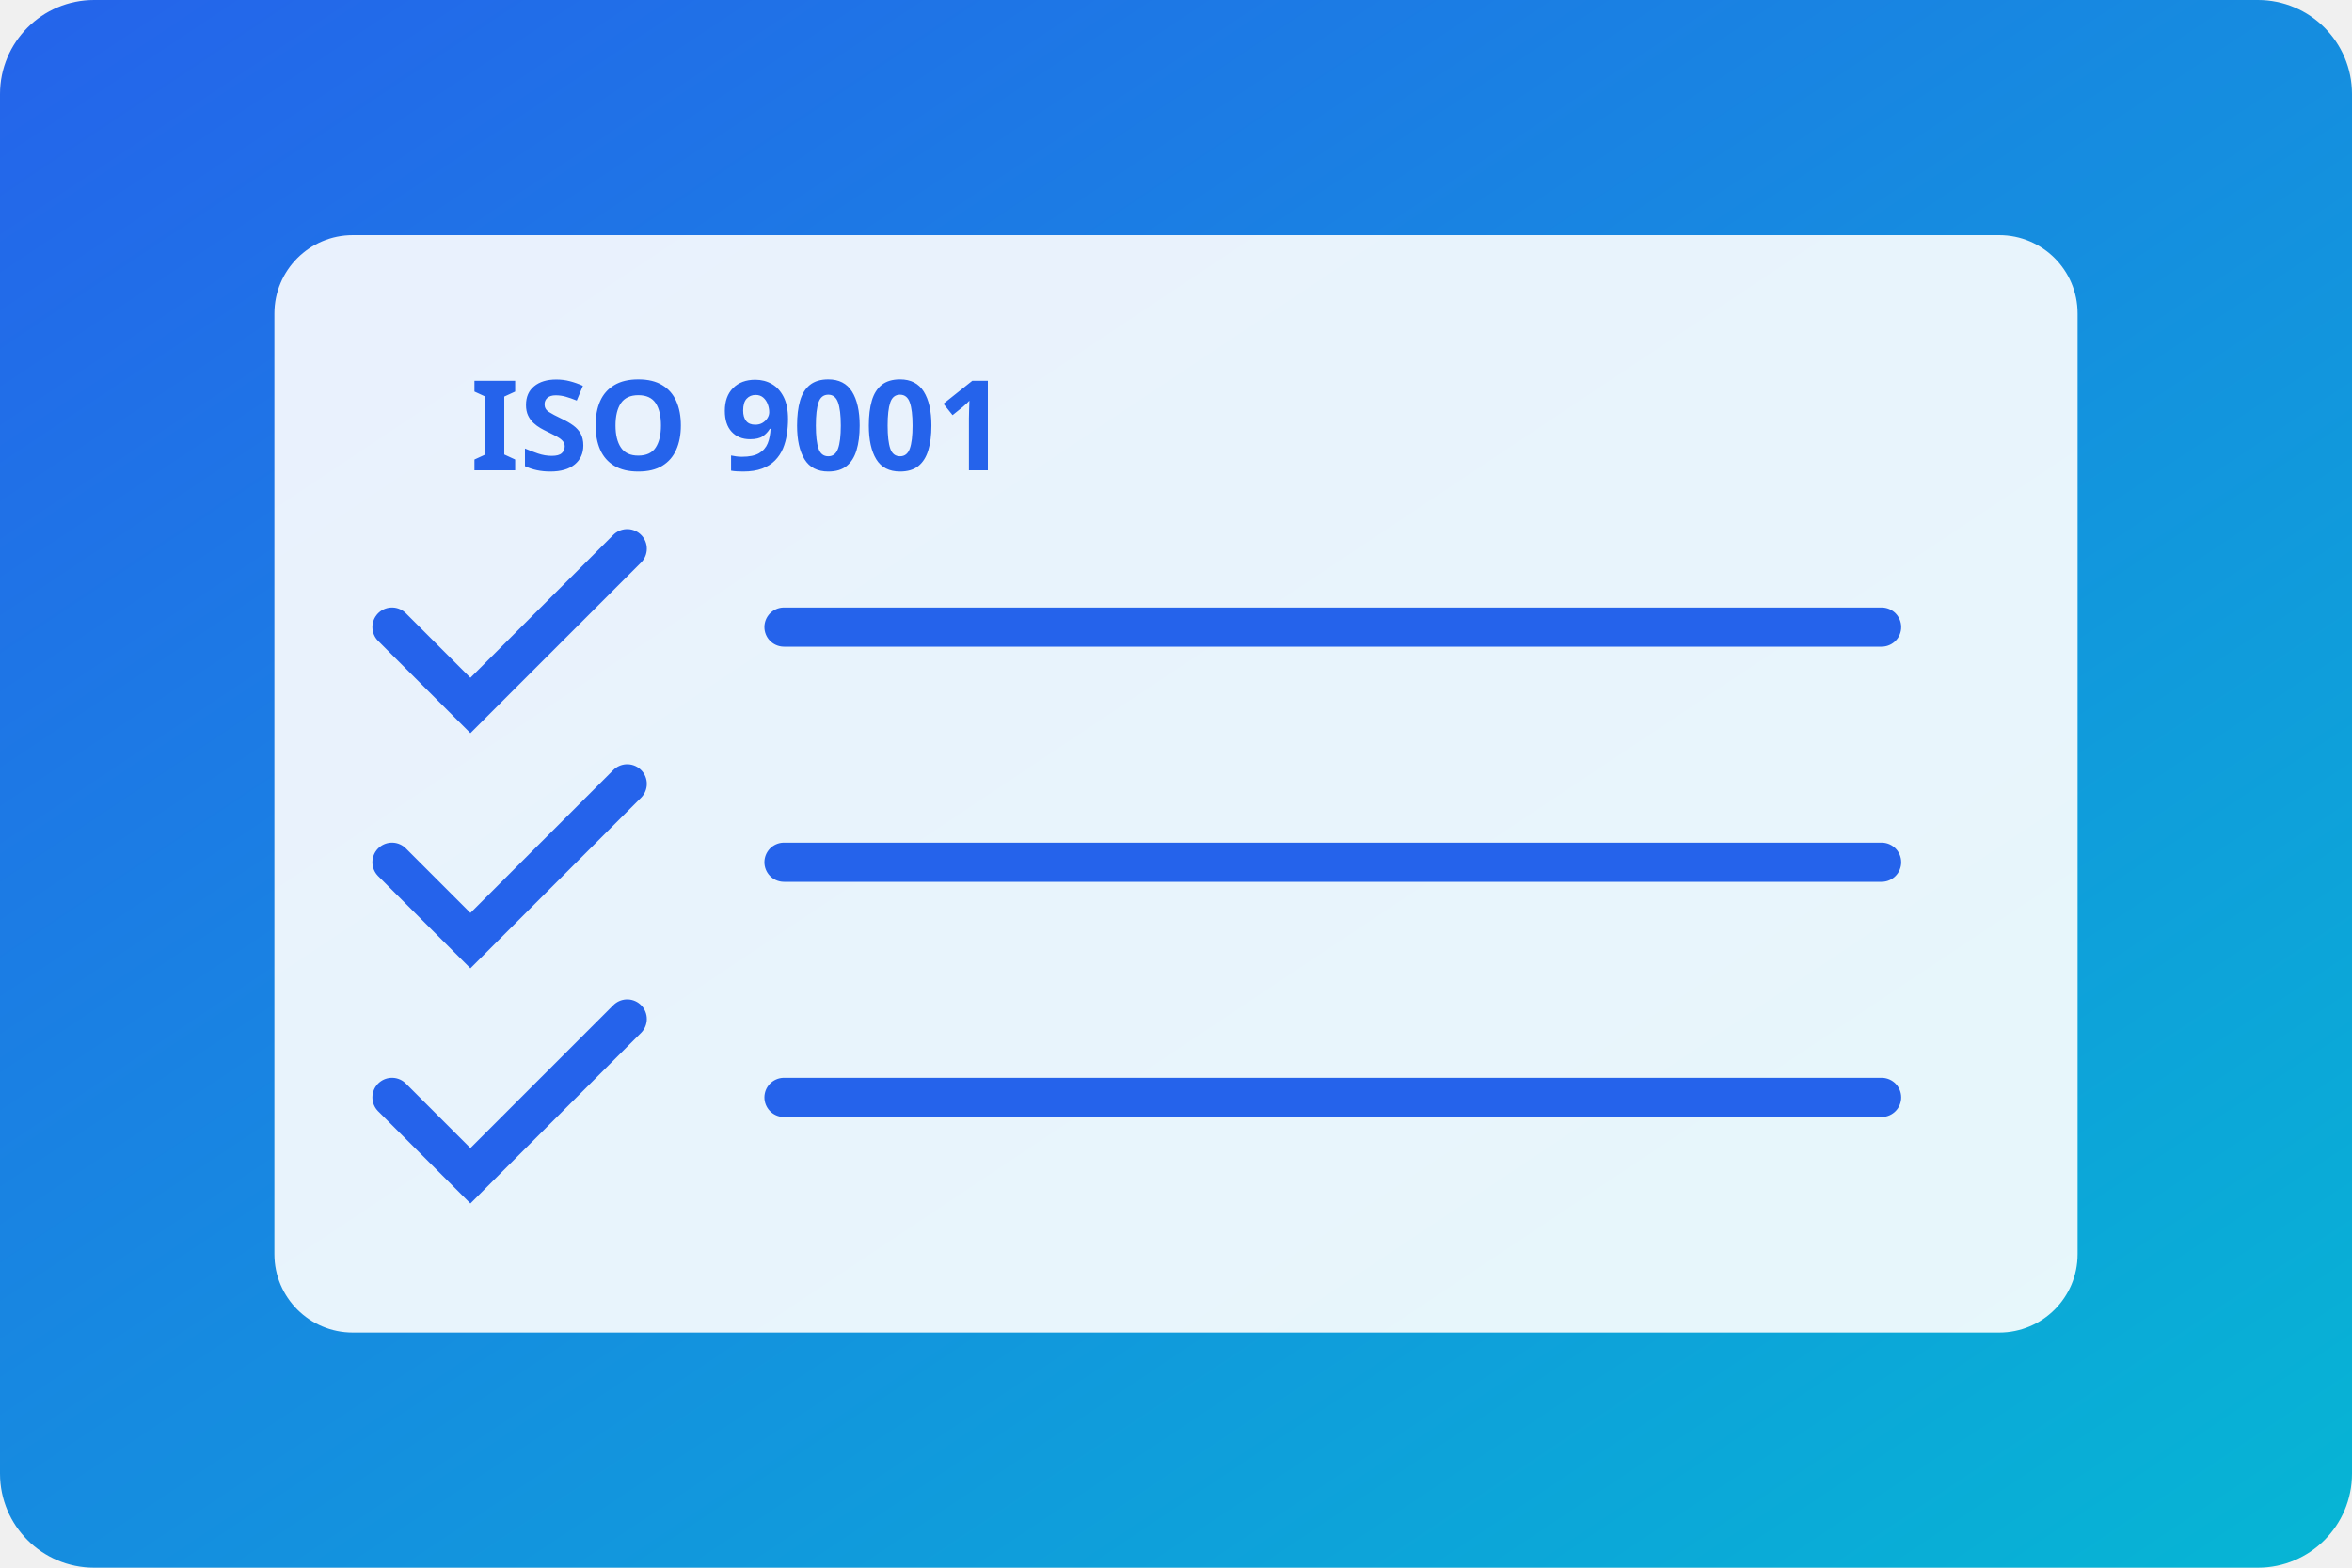
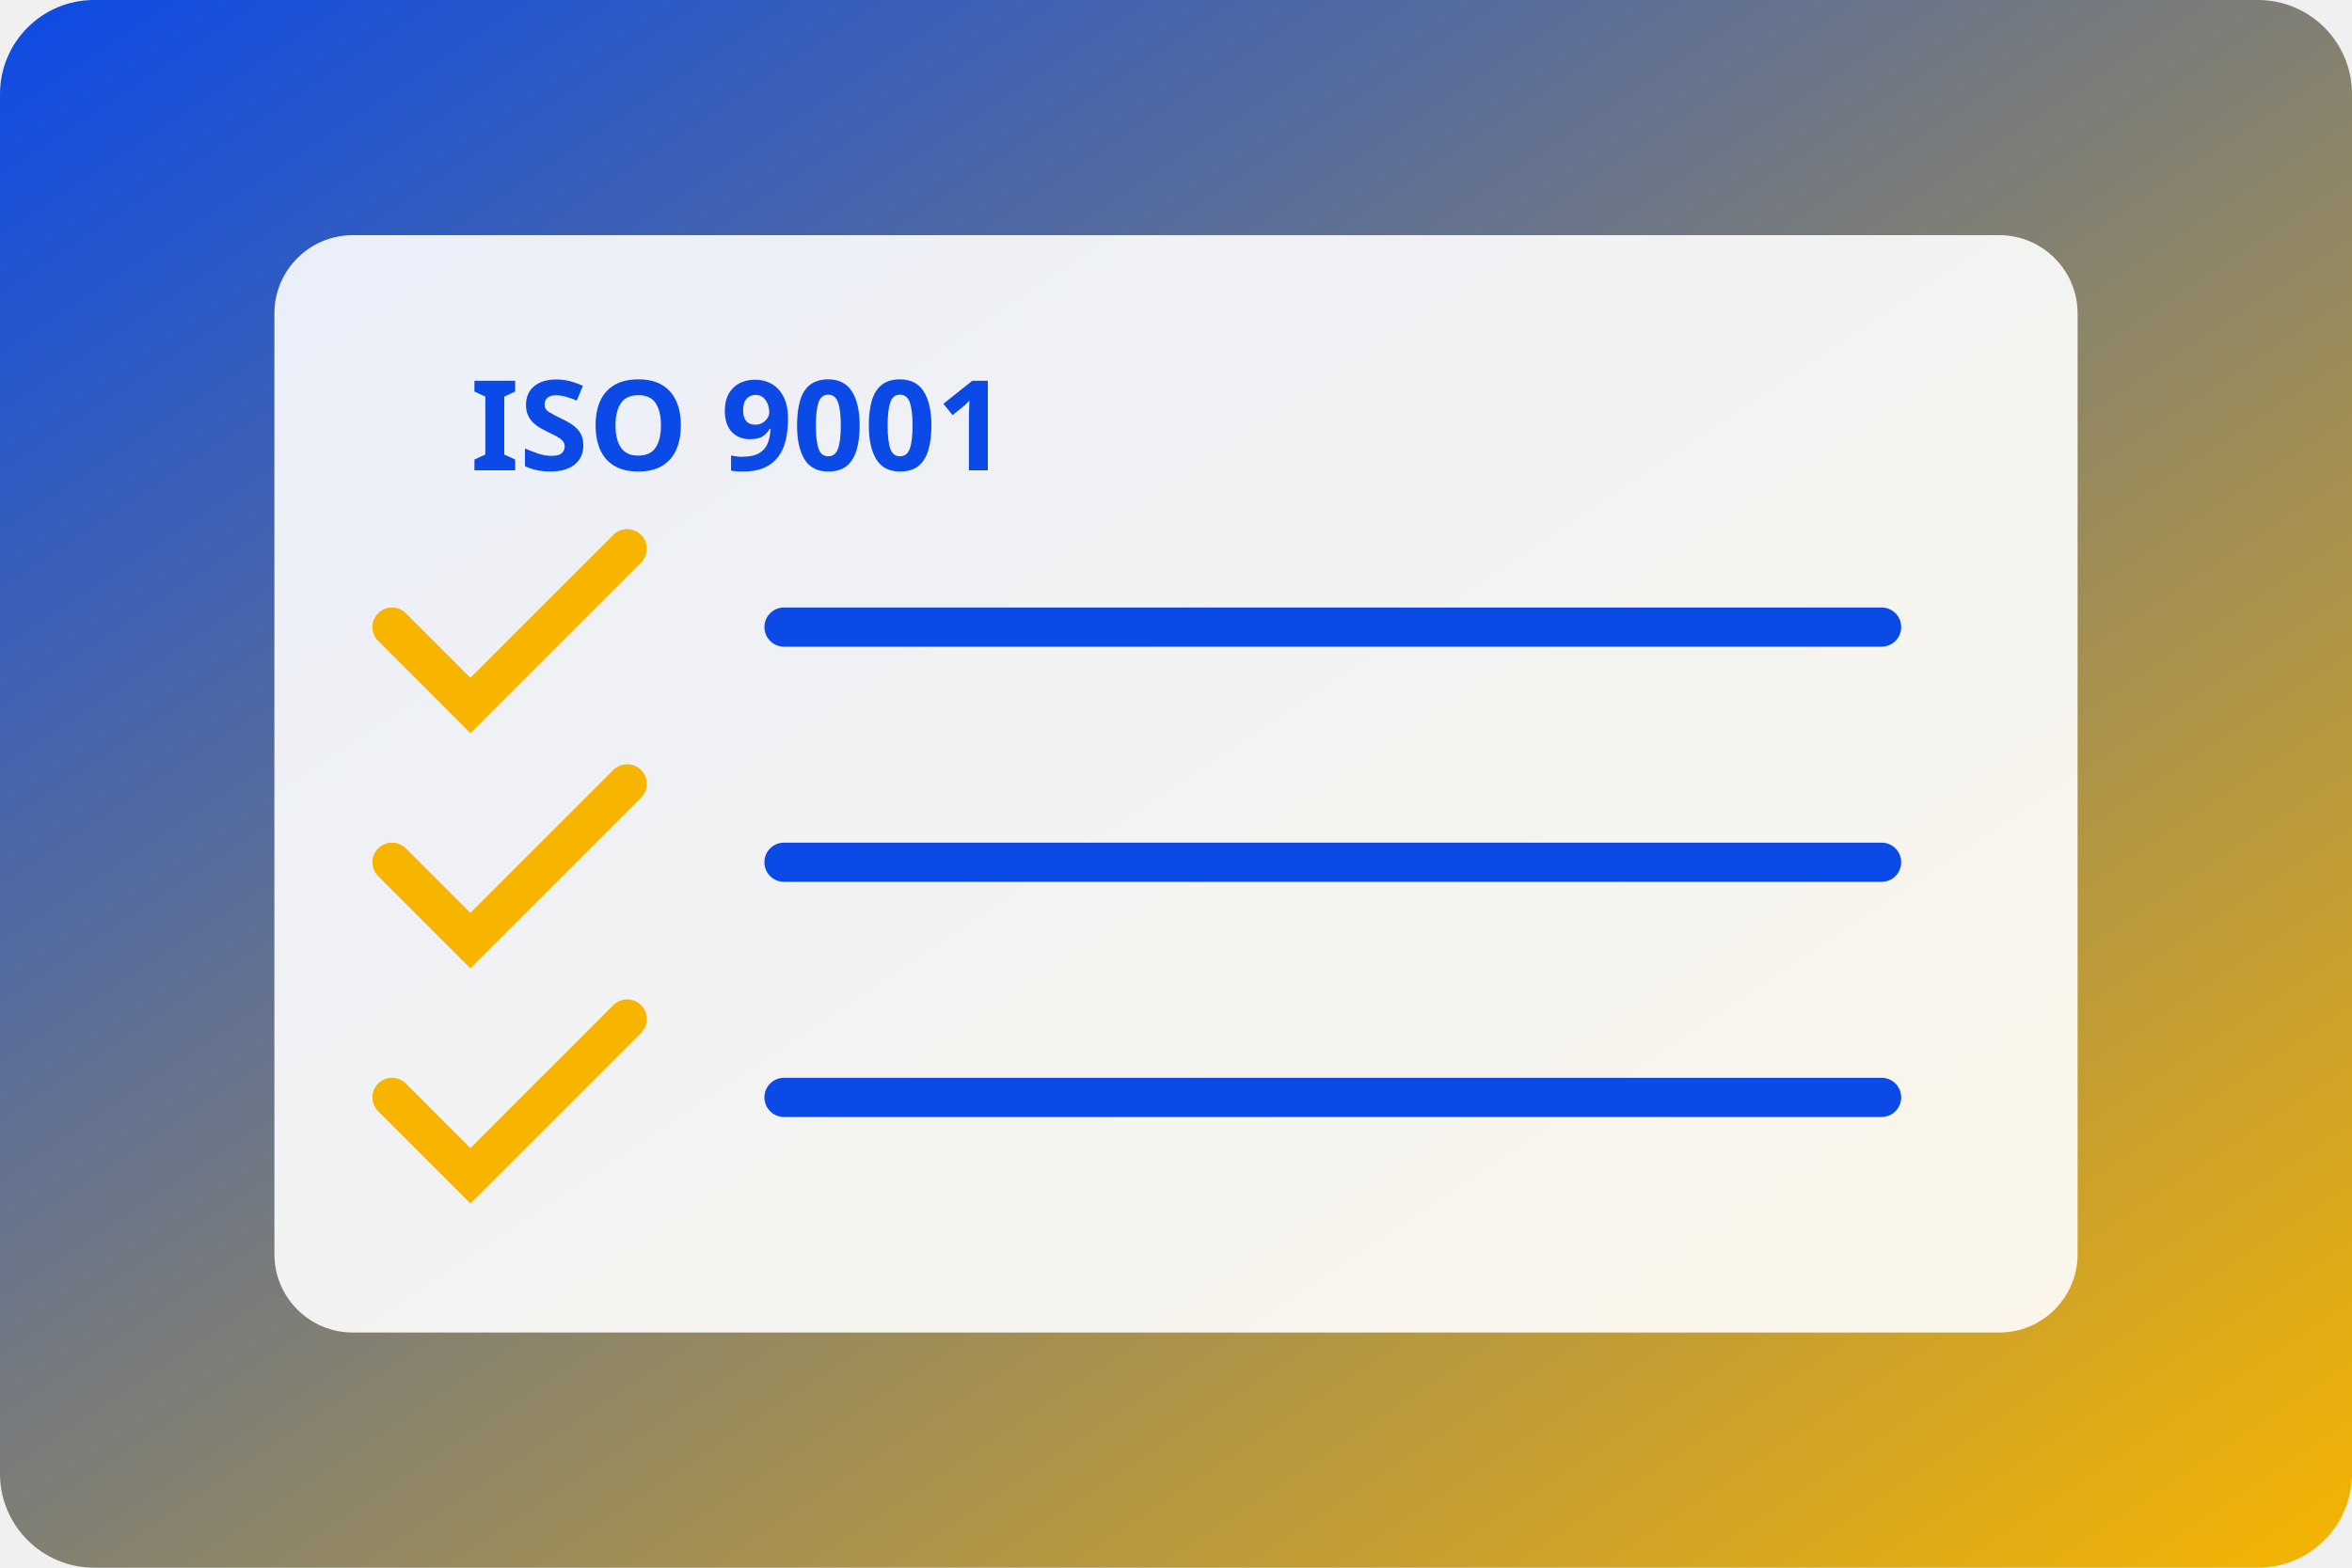
<svg xmlns="http://www.w3.org/2000/svg" viewBox="0 0 600 400" role="img" aria-labelledby="title desc">
  <defs>
    <linearGradient id="bg" x1="0%" x2="100%" y1="0%" y2="100%">
-       <stop offset="0%" stop-color="#2563eb" />
-       <stop offset="100%" stop-color="#06b6d4" />
+       <stop offset="0%" stop-color="#0b4ae6" />
+       <stop offset="100%" stop-color="#f7b500" />
    </linearGradient>
  </defs>
  <rect width="600" height="400" rx="24" fill="url(#bg)" />
  <rect x="70" y="60" width="460" height="280" rx="20" fill="#ffffff" opacity="0.9" />
-   <text x="120" y="120" font-family="'Segoe UI', sans-serif" font-size="32" fill="#2563eb" font-weight="700">ISO 9001</text>
-   <g fill="none" stroke="#2563eb" stroke-width="10" stroke-linecap="round">
-     <polyline points="100,160 120,180 160,140" />
-     <line x1="200" y1="160" x2="480" y2="160" />
-     <polyline points="100,220 120,240 160,200" />
-     <line x1="200" y1="220" x2="480" y2="220" />
-     <polyline points="100,280 120,300 160,260" />
-     <line x1="200" y1="280" x2="480" y2="280" />
+   <text x="120" y="120" font-family="'Segoe UI', sans-serif" font-size="32" fill="#0b4ae6" font-weight="700">ISO 9001</text>
+   <g fill="none" stroke-width="10" stroke-linecap="round">
+     <polyline points="100,160 120,180 160,140" stroke="#f7b500" />
+     <line x1="200" y1="160" x2="480" y2="160" stroke="#0b4ae6" />
+     <polyline points="100,220 120,240 160,200" stroke="#f7b500" />
+     <line x1="200" y1="220" x2="480" y2="220" stroke="#0b4ae6" />
+     <polyline points="100,280 120,300 160,260" stroke="#f7b500" />
+     <line x1="200" y1="280" x2="480" y2="280" stroke="#0b4ae6" />
  </g>
</svg>
